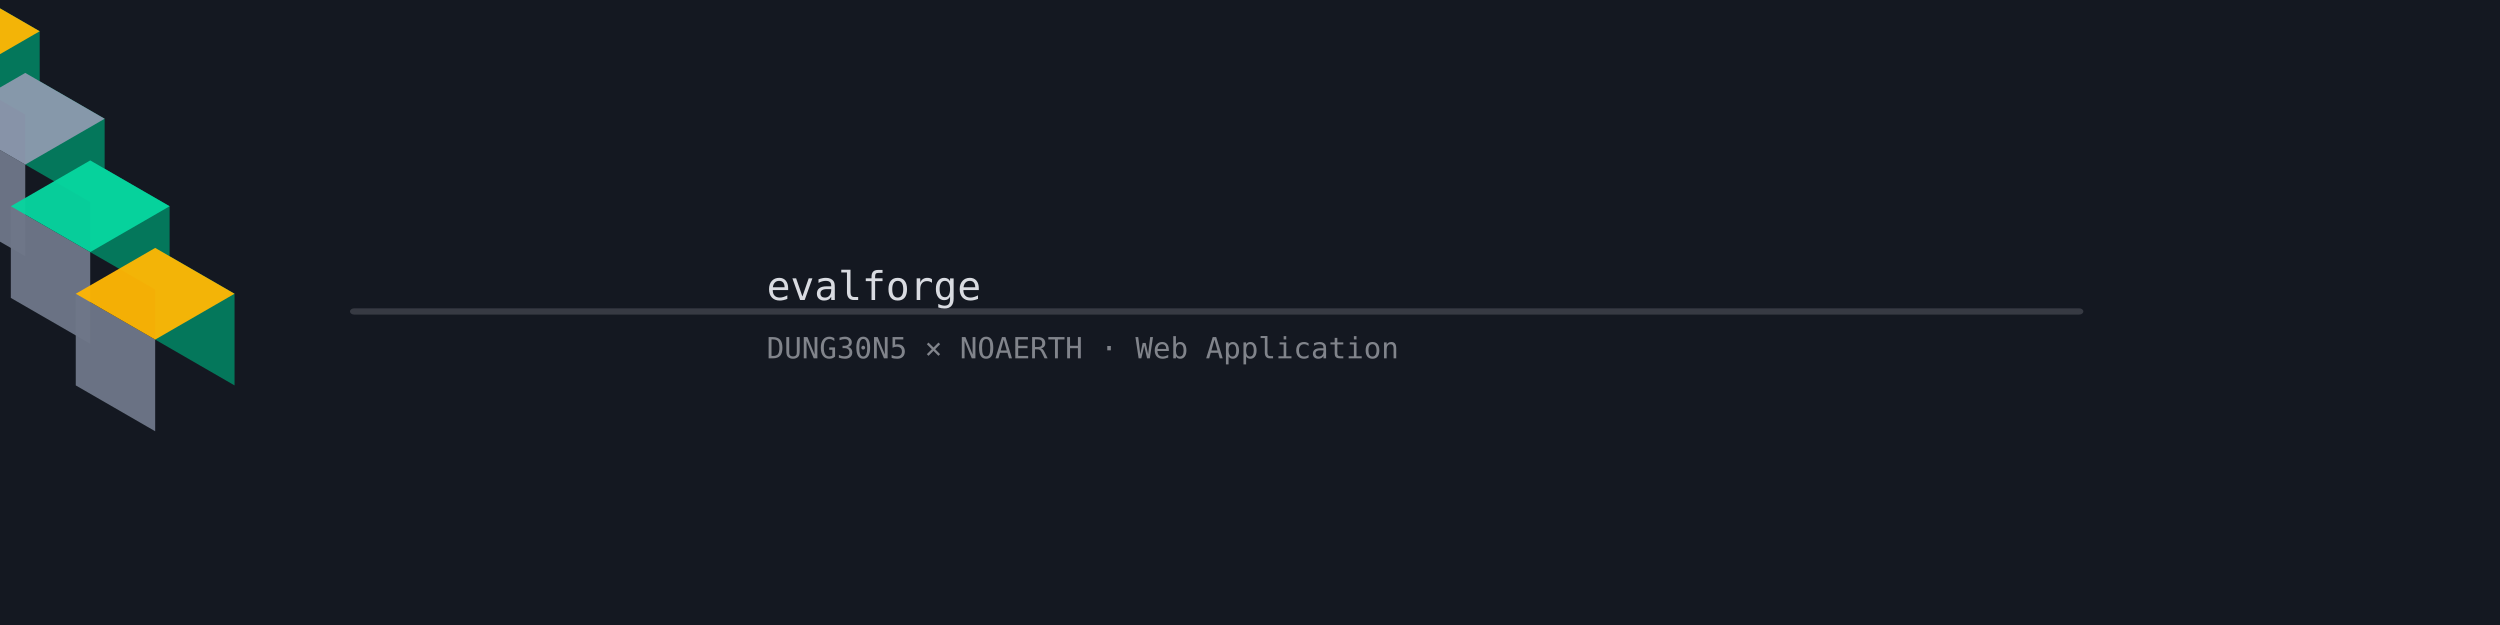
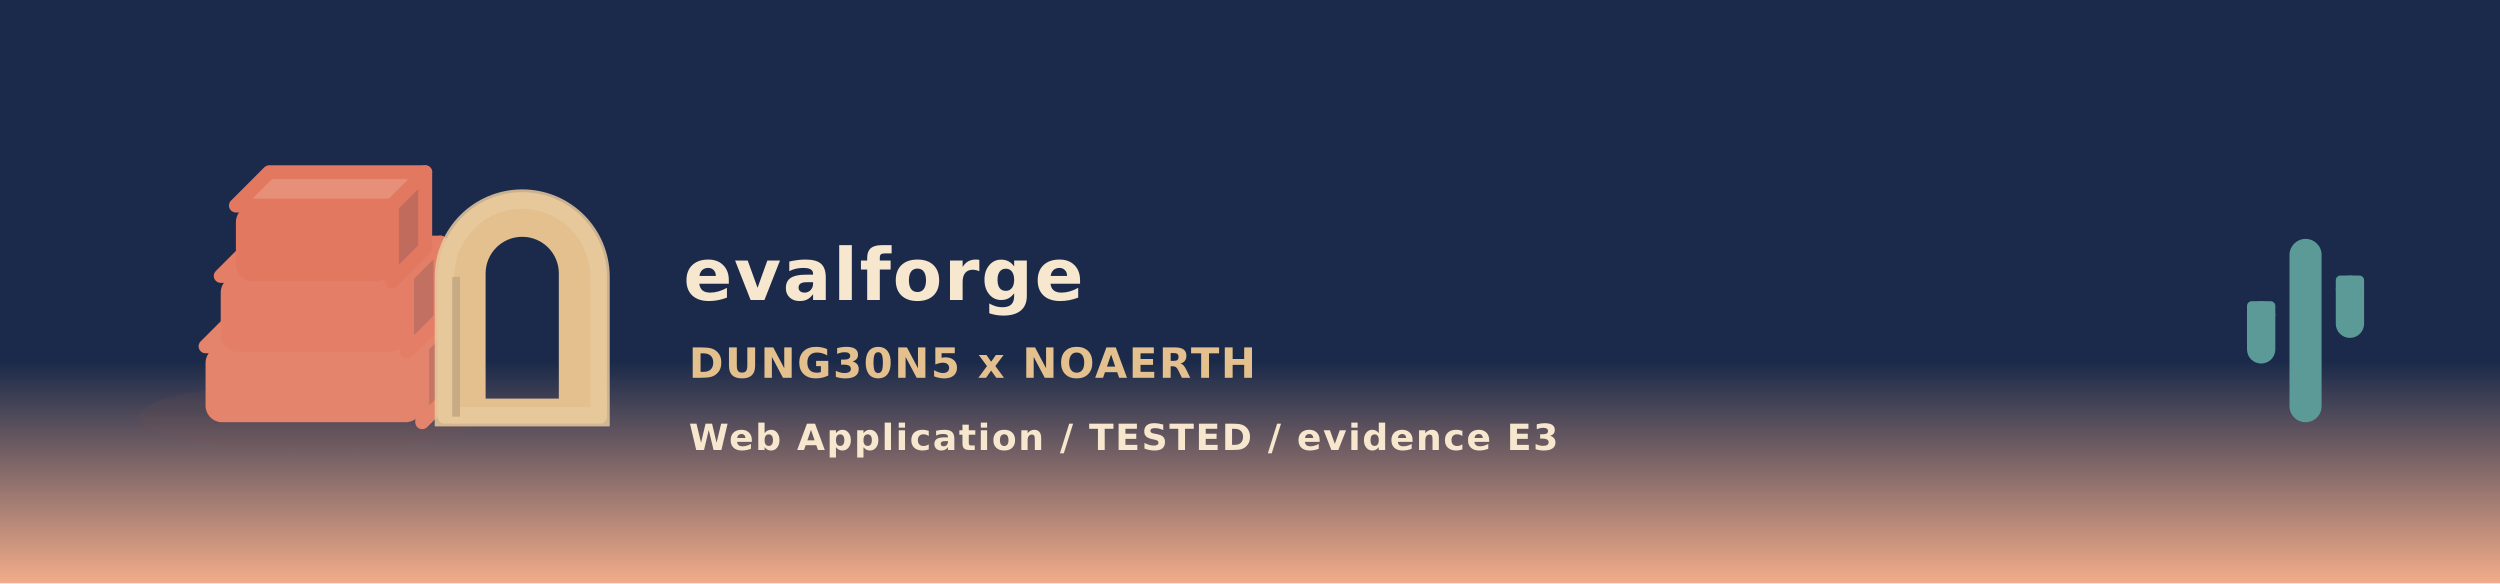
- <svg xmlns="http://www.w3.org/2000/svg" viewBox="0 0 1200 300" width="1200" height="300" role="img" aria-label="evalforge identity object">
-   <rect width="1200" height="300" fill="#141821" />
-   <defs>
-     <linearGradient id="gft" x1="0" y1="0" x2="1" y2="1">
-       <stop offset="0%" stop-color="#ffb703" />
-       <stop offset="100%" stop-color="#8d99ae" />
-     </linearGradient>
-   </defs>
-   <rect x="168.00" y="148.00" width="832.00" height="3.00" rx="2.00" fill="rgba(238,241,246,0.160)" opacity="1.00" />
-   <polygon points="-19.05,37.00 19.05,59.00 19.05,15.00 -19.05,-7.00" fill="#037c5d" opacity="0.95" />
-   <polygon points="-57.16,59.00 -19.05,81.00 -19.05,37.00 -57.16,15.00" fill="#6e7788" opacity="0.95" />
-   <polygon points="-19.05,-7.00 19.05,15.00 -19.05,37.00 -57.16,15.00" fill="#ffb703" opacity="0.95" />
-   <polygon points="12.12,79.00 50.23,101.00 50.23,57.00 12.12,35.00" fill="#037c5d" opacity="0.95" />
-   <polygon points="-25.98,101.00 12.12,123.00 12.12,79.00 -25.98,57.00" fill="#6e7788" opacity="0.95" />
-   <polygon points="12.12,35.00 50.23,57.00 12.12,79.00 -25.98,57.00" fill="#8d99ae" opacity="0.95" />
-   <polygon points="43.30,121.00 81.41,143.00 81.41,99.00 43.30,77.00" fill="#037c5d" opacity="0.95" />
-   <polygon points="5.20,143.00 43.30,165.00 43.30,121.00 5.20,99.00" fill="#6e7788" opacity="0.95" />
-   <polygon points="43.30,77.00 81.41,99.00 43.30,121.00 5.20,99.00" fill="#06d6a0" opacity="0.95" />
-   <polygon points="74.48,163.00 112.58,185.00 112.58,141.00 74.48,119.00" fill="#037c5d" opacity="0.95" />
-   <polygon points="36.37,185.00 74.48,207.00 74.48,163.00 36.37,141.00" fill="#6e7788" opacity="0.95" />
-   <polygon points="74.48,119.00 112.58,141.00 74.48,163.00 36.37,141.00" fill="#ffb703" opacity="0.95" />
-   <text x="368" y="144" font-family="ui-monospace,Menlo,monospace" font-size="19" fill="rgba(238,241,246,0.900)">evalforge</text>
-   <text x="368" y="172" font-family="ui-monospace,Menlo,monospace" font-size="14" fill="rgba(238,241,246,0.500)">DUNG30N5 × NOAERTH · Web Application</text>
+ <svg xmlns="http://www.w3.org/2000/svg" width="900" height="210" viewBox="0 0 900 210" role="img" aria-label="evalforge - identity object">
+   <linearGradient id="skyf" x1="0" y1="0" x2="0" y2="1">
+     <stop offset="0" stop-color="#1b2a4a" />
+     <stop offset="0.62" stop-color="#1b2a4a" />
+     <stop offset="1" stop-color="#f3ad8a" />
+   </linearGradient>
+   <rect width="900" height="210" fill="url(#skyf)" />
+   <rect x="0" y="352" width="900" height="-142" fill="#e3c08d" />
+   <rect x="0" y="352" width="900" height="3" fill="#e6c596" />
+   <ellipse cx="112" cy="150" rx="62" ry="12" fill="rgba(138,90,68,0.11)" />
+   <path d="M74,124.67 L152,124.67 L164,112.67 L86,112.67 Z" fill="#e99a82" stroke="#e5846c" stroke-width="5" stroke-linejoin="round" />
+   <path d="M152,124.67 L164,112.67 L164,140 L152,152 Z" fill="#c37566" stroke="#e5846c" stroke-width="5" stroke-linejoin="round" />
+   <rect x="74" y="124.67" width="78" height="27.33" rx="6" fill="#e5846c" />
+   <path d="M79.46,99.33 L146.54,99.33 L158.54,87.33 L91.46,87.33 Z" fill="#e8957d" stroke="#e47e66" stroke-width="5" stroke-linejoin="round" />
+   <path d="M146.54,99.33 L158.54,87.33 L158.54,114.67 L146.54,126.67 Z" fill="#c27061" stroke="#e47e66" stroke-width="5" stroke-linejoin="round" />
+   <rect x="79.46" y="99.33" width="67.08" height="27.33" rx="6" fill="#e47e66" />
+   <path d="M84.92,74 L141.08,74 L153.08,62 L96.92,62 Z" fill="#e79079" stroke="#e37861" stroke-width="5" stroke-linejoin="round" />
+   <path d="M141.08,74 L153.08,62 L153.08,89.33 L141.08,101.33 Z" fill="#c16b5d" stroke="#e37861" stroke-width="5" stroke-linejoin="round" />
+   <rect x="84.92" y="74" width="56.16" height="27.33" rx="6" fill="#e37861" />
+   <path d="M160,150 L160,99.68 A28,28 0 0 1 216,99.68 L216,150 Z M172.32,146 L172.32,98.43 A15.68,15.68 0 0 1 203.68,98.43 L203.68,146 Z" fill="#e3c08d" fill-rule="evenodd" stroke="#e3c08d" stroke-width="5" stroke-linejoin="round" />
+   <path d="M160,150 L160,99.68 A28,28 0 0 1 216,99.68 L216,150 Z" fill="none" stroke="#e8c99d" stroke-width="7" stroke-linecap="round" opacity="0.85" />
+   <rect x="162.8" y="99.68" width="2.8" height="50.32" fill="#c7ab84" />
+   <text x="246" y="108" font-family="Verdana,DejaVu Sans,sans-serif" font-size="26" font-weight="700" letter-spacing="0.6" fill="#f6e7ce" text-anchor="start">evalforge</text>
+   <text x="248" y="136" font-family="Verdana,DejaVu Sans,sans-serif" font-size="15" font-weight="700" letter-spacing="0.6" fill="#e3c08d" text-anchor="start">DUNG30N5 x NOAERTH</text>
+   <text x="248" y="162" font-family="Verdana,DejaVu Sans,sans-serif" font-size="13" font-weight="700" letter-spacing="0.6" fill="#f6e7ce" text-anchor="start">Web Application  /  TESTED  /  evidence E3</text>
+   <rect x="824.22" y="86" width="11.56" height="66" rx="5.78" fill="#5b9a97" />
+   <rect x="808.92" y="108.44" width="10.2" height="22.44" rx="5.1" fill="#5b9a97" />
+   <rect x="808.92" y="108.44" width="10.2" height="6.6" rx="1.7" fill="#5b9a97" />
+   <rect x="840.88" y="99.2" width="10.2" height="22.44" rx="5.1" fill="#5b9a97" />
+   <rect x="840.88" y="99.2" width="10.2" height="6.6" rx="1.7" fill="#5b9a97" />
</svg>
